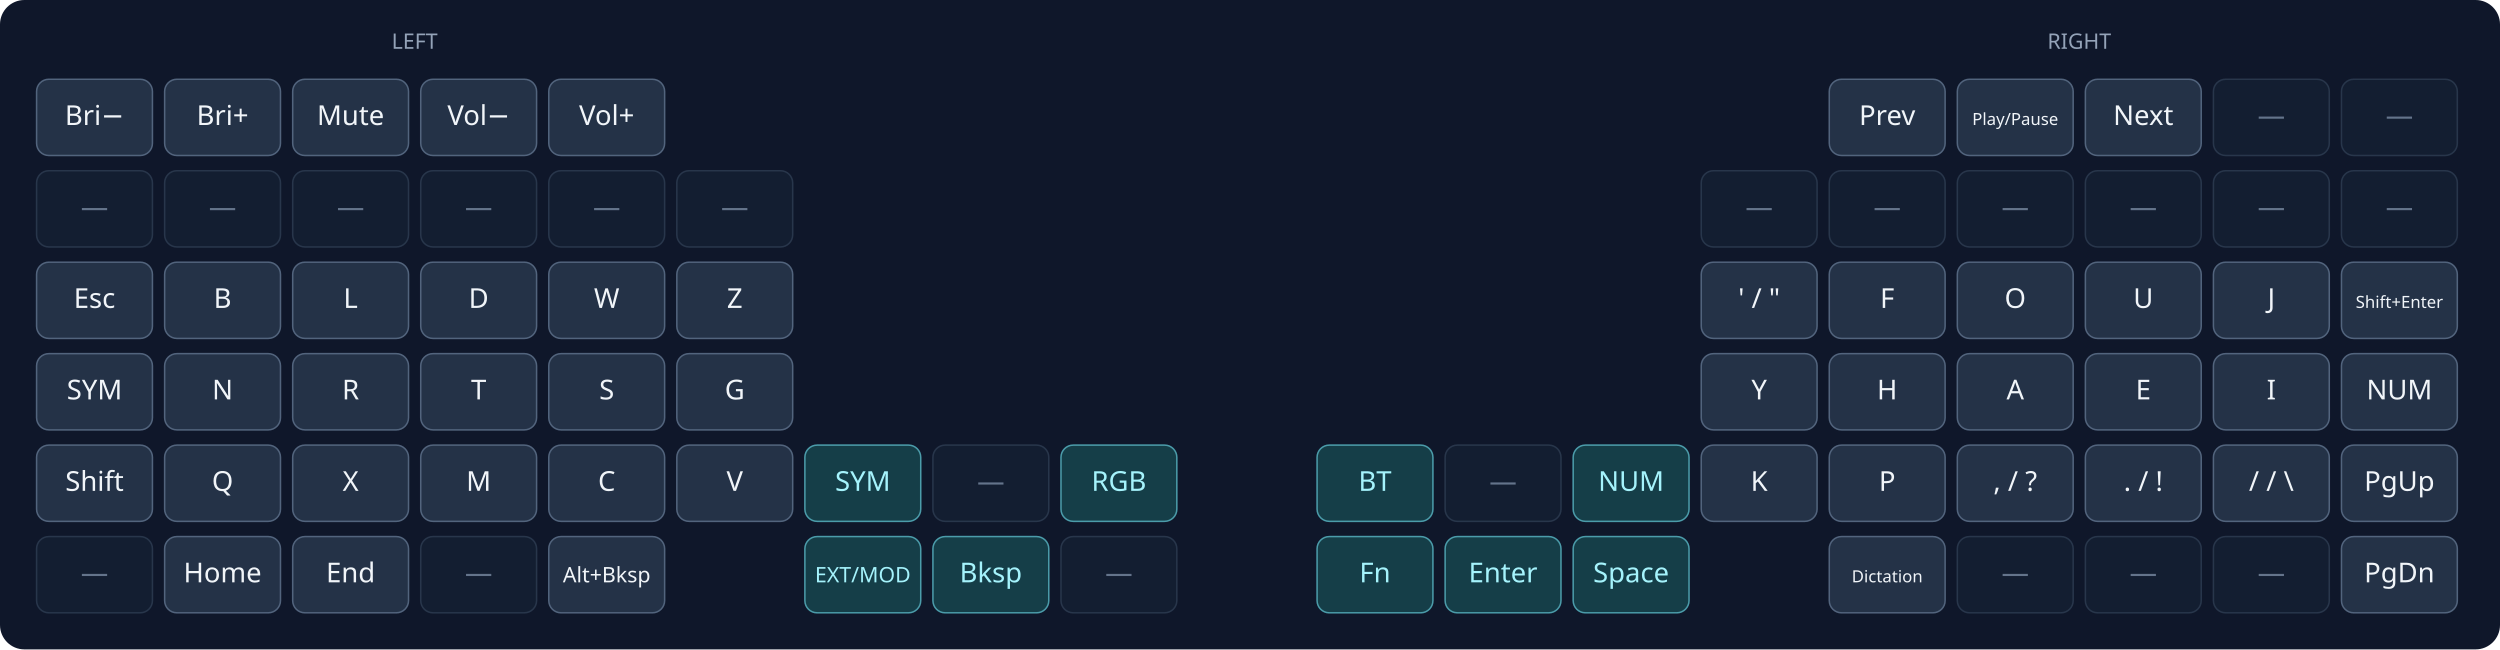
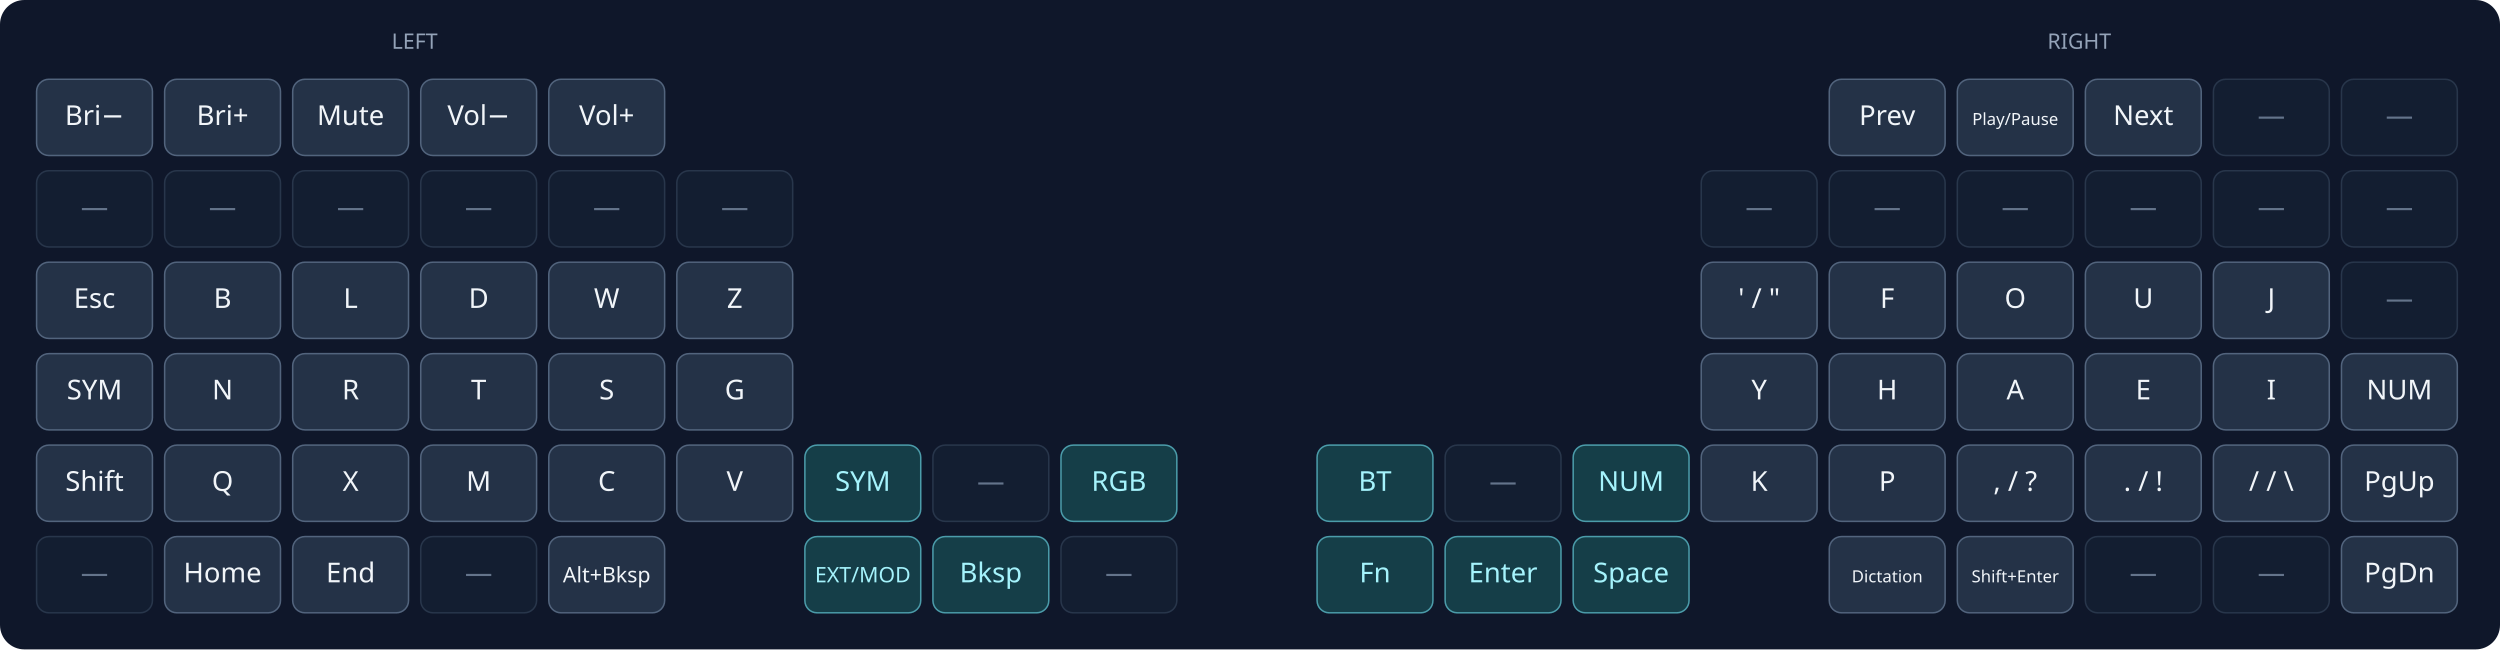
<svg xmlns="http://www.w3.org/2000/svg" width="1640" height="426" viewBox="0 0 1640 426" role="img" aria-labelledby="title desc">
  <rect width="1640" height="426" rx="16" fill="#0f172a" />
  <g font-family="system-ui, sans-serif" text-anchor="middle">
    <text x="272" y="32" fill="#94a3b8" font-size="14">LEFT</text>
    <text x="1364" y="32" fill="#94a3b8" font-size="14">RIGHT</text>
    <g data-position="0" data-binding="&amp;kp C_BRI_DN">
      <rect x="24" y="52" width="76" height="50" rx="8" fill="#243247" stroke="#52647d" />
      <text x="62" y="82" fill="#f1f5f9" font-size="18">Bri−</text>
    </g>
    <g data-position="1" data-binding="&amp;kp C_BRI_UP">
      <rect x="108" y="52" width="76" height="50" rx="8" fill="#243247" stroke="#52647d" />
      <text x="146" y="82" fill="#f1f5f9" font-size="18">Bri+</text>
    </g>
    <g data-position="2" data-binding="&amp;kp C_MUTE">
      <rect x="192" y="52" width="76" height="50" rx="8" fill="#243247" stroke="#52647d" />
      <text x="230" y="82" fill="#f1f5f9" font-size="18">Mute</text>
    </g>
    <g data-position="3" data-binding="&amp;kp C_VOL_DN">
      <rect x="276" y="52" width="76" height="50" rx="8" fill="#243247" stroke="#52647d" />
      <text x="314" y="82" fill="#f1f5f9" font-size="18">Vol−</text>
    </g>
    <g data-position="4" data-binding="&amp;kp C_VOL_UP">
      <rect x="360" y="52" width="76" height="50" rx="8" fill="#243247" stroke="#52647d" />
      <text x="398" y="82" fill="#f1f5f9" font-size="18">Vol+</text>
    </g>
    <g data-position="5" data-binding="&amp;kp C_PREV">
      <rect x="1200" y="52" width="76" height="50" rx="8" fill="#243247" stroke="#52647d" />
      <text x="1238" y="82" fill="#f1f5f9" font-size="18">Prev</text>
    </g>
    <g data-position="6" data-binding="&amp;kp C_PP">
      <rect x="1284" y="52" width="76" height="50" rx="8" fill="#243247" stroke="#52647d" />
      <text x="1322" y="82" fill="#f1f5f9" font-size="11">Play/Pause</text>
    </g>
    <g data-position="7" data-binding="&amp;kp C_NEXT">
      <rect x="1368" y="52" width="76" height="50" rx="8" fill="#243247" stroke="#52647d" />
      <text x="1406" y="82" fill="#f1f5f9" font-size="18">Next</text>
    </g>
    <g data-position="8" data-binding="&amp;none">
      <rect x="1452" y="52" width="76" height="50" rx="8" fill="#131e31" stroke="#28364b" />
      <text x="1490" y="82" fill="#64748b" font-size="18">—</text>
    </g>
    <g data-position="9" data-binding="&amp;none">
      <rect x="1536" y="52" width="76" height="50" rx="8" fill="#131e31" stroke="#28364b" />
      <text x="1574" y="82" fill="#64748b" font-size="18">—</text>
    </g>
    <g data-position="10" data-binding="&amp;none">
      <rect x="24" y="112" width="76" height="50" rx="8" fill="#131e31" stroke="#28364b" />
      <text x="62" y="142" fill="#64748b" font-size="18">—</text>
    </g>
    <g data-position="11" data-binding="&amp;none">
      <rect x="108" y="112" width="76" height="50" rx="8" fill="#131e31" stroke="#28364b" />
      <text x="146" y="142" fill="#64748b" font-size="18">—</text>
    </g>
    <g data-position="12" data-binding="&amp;none">
      <rect x="192" y="112" width="76" height="50" rx="8" fill="#131e31" stroke="#28364b" />
      <text x="230" y="142" fill="#64748b" font-size="18">—</text>
    </g>
    <g data-position="13" data-binding="&amp;none">
      <rect x="276" y="112" width="76" height="50" rx="8" fill="#131e31" stroke="#28364b" />
      <text x="314" y="142" fill="#64748b" font-size="18">—</text>
    </g>
    <g data-position="14" data-binding="&amp;none">
      <rect x="360" y="112" width="76" height="50" rx="8" fill="#131e31" stroke="#28364b" />
      <text x="398" y="142" fill="#64748b" font-size="18">—</text>
    </g>
    <g data-position="15" data-binding="&amp;none">
      <rect x="444" y="112" width="76" height="50" rx="8" fill="#131e31" stroke="#28364b" />
      <text x="482" y="142" fill="#64748b" font-size="18">—</text>
    </g>
    <g data-position="16" data-binding="&amp;none">
      <rect x="1116" y="112" width="76" height="50" rx="8" fill="#131e31" stroke="#28364b" />
      <text x="1154" y="142" fill="#64748b" font-size="18">—</text>
    </g>
    <g data-position="17" data-binding="&amp;none">
      <rect x="1200" y="112" width="76" height="50" rx="8" fill="#131e31" stroke="#28364b" />
      <text x="1238" y="142" fill="#64748b" font-size="18">—</text>
    </g>
    <g data-position="18" data-binding="&amp;none">
      <rect x="1284" y="112" width="76" height="50" rx="8" fill="#131e31" stroke="#28364b" />
      <text x="1322" y="142" fill="#64748b" font-size="18">—</text>
    </g>
    <g data-position="19" data-binding="&amp;none">
      <rect x="1368" y="112" width="76" height="50" rx="8" fill="#131e31" stroke="#28364b" />
      <text x="1406" y="142" fill="#64748b" font-size="18">—</text>
    </g>
    <g data-position="20" data-binding="&amp;none">
      <rect x="1452" y="112" width="76" height="50" rx="8" fill="#131e31" stroke="#28364b" />
      <text x="1490" y="142" fill="#64748b" font-size="18">—</text>
    </g>
    <g data-position="21" data-binding="&amp;none">
      <rect x="1536" y="112" width="76" height="50" rx="8" fill="#131e31" stroke="#28364b" />
      <text x="1574" y="142" fill="#64748b" font-size="18">—</text>
    </g>
    <g data-position="22" data-binding="&amp;kp ESC">
      <rect x="24" y="172" width="76" height="50" rx="8" fill="#243247" stroke="#52647d" />
      <text x="62" y="202" fill="#f1f5f9" font-size="18">Esc</text>
    </g>
    <g data-position="23" data-binding="&amp;kp B">
      <rect x="108" y="172" width="76" height="50" rx="8" fill="#243247" stroke="#52647d" />
      <text x="146" y="202" fill="#f1f5f9" font-size="18">B</text>
    </g>
    <g data-position="24" data-binding="&amp;kp L">
      <rect x="192" y="172" width="76" height="50" rx="8" fill="#243247" stroke="#52647d" />
      <text x="230" y="202" fill="#f1f5f9" font-size="18">L</text>
    </g>
    <g data-position="25" data-binding="&amp;kp D">
      <rect x="276" y="172" width="76" height="50" rx="8" fill="#243247" stroke="#52647d" />
      <text x="314" y="202" fill="#f1f5f9" font-size="18">D</text>
    </g>
    <g data-position="26" data-binding="&amp;kp W">
      <rect x="360" y="172" width="76" height="50" rx="8" fill="#243247" stroke="#52647d" />
      <text x="398" y="202" fill="#f1f5f9" font-size="18">W</text>
    </g>
    <g data-position="27" data-binding="&amp;kp Z">
      <rect x="444" y="172" width="76" height="50" rx="8" fill="#243247" stroke="#52647d" />
      <text x="482" y="202" fill="#f1f5f9" font-size="18">Z</text>
    </g>
    <g data-position="28" data-binding="&amp;apo_dquote">
      <rect x="1116" y="172" width="76" height="50" rx="8" fill="#243247" stroke="#52647d" />
      <text x="1154" y="202" fill="#f1f5f9" font-size="18">' / "</text>
    </g>
    <g data-position="29" data-binding="&amp;kp F">
      <rect x="1200" y="172" width="76" height="50" rx="8" fill="#243247" stroke="#52647d" />
      <text x="1238" y="202" fill="#f1f5f9" font-size="18">F</text>
    </g>
    <g data-position="30" data-binding="&amp;kp O">
      <rect x="1284" y="172" width="76" height="50" rx="8" fill="#243247" stroke="#52647d" />
      <text x="1322" y="202" fill="#f1f5f9" font-size="18">O</text>
    </g>
    <g data-position="31" data-binding="&amp;kp U">
      <rect x="1368" y="172" width="76" height="50" rx="8" fill="#243247" stroke="#52647d" />
      <text x="1406" y="202" fill="#f1f5f9" font-size="18">U</text>
    </g>
    <g data-position="32" data-binding="&amp;kp J">
      <rect x="1452" y="172" width="76" height="50" rx="8" fill="#243247" stroke="#52647d" />
      <text x="1490" y="202" fill="#f1f5f9" font-size="18">J</text>
    </g>
-     <g data-position="33" data-binding="&amp;kp LS(RET)">
-       <rect x="1536" y="172" width="76" height="50" rx="8" fill="#243247" stroke="#52647d" />
-       <text x="1574" y="202" fill="#f1f5f9" font-size="11">Shift+Enter</text>
+     <g data-position="33" data-binding="&amp;none">
+       <rect x="1536" y="172" width="76" height="50" rx="8" fill="#131e31" stroke="#28364b" />
+       <text x="1574" y="202" fill="#64748b" font-size="18">—</text>
    </g>
    <g data-position="34" data-binding="&amp;sticky_layer SYM">
      <rect x="24" y="232" width="76" height="50" rx="8" fill="#243247" stroke="#52647d" />
      <text x="62" y="262" fill="#f1f5f9" font-size="18">SYM</text>
    </g>
    <g data-position="35" data-binding="&amp;kp N">
      <rect x="108" y="232" width="76" height="50" rx="8" fill="#243247" stroke="#52647d" />
      <text x="146" y="262" fill="#f1f5f9" font-size="18">N</text>
    </g>
    <g data-position="36" data-binding="&amp;kp R">
      <rect x="192" y="232" width="76" height="50" rx="8" fill="#243247" stroke="#52647d" />
      <text x="230" y="262" fill="#f1f5f9" font-size="18">R</text>
    </g>
    <g data-position="37" data-binding="&amp;kp T">
      <rect x="276" y="232" width="76" height="50" rx="8" fill="#243247" stroke="#52647d" />
      <text x="314" y="262" fill="#f1f5f9" font-size="18">T</text>
    </g>
    <g data-position="38" data-binding="&amp;kp S">
      <rect x="360" y="232" width="76" height="50" rx="8" fill="#243247" stroke="#52647d" />
      <text x="398" y="262" fill="#f1f5f9" font-size="18">S</text>
    </g>
    <g data-position="39" data-binding="&amp;kp G">
      <rect x="444" y="232" width="76" height="50" rx="8" fill="#243247" stroke="#52647d" />
      <text x="482" y="262" fill="#f1f5f9" font-size="18">G</text>
    </g>
    <g data-position="40" data-binding="&amp;kp Y">
      <rect x="1116" y="232" width="76" height="50" rx="8" fill="#243247" stroke="#52647d" />
      <text x="1154" y="262" fill="#f1f5f9" font-size="18">Y</text>
    </g>
    <g data-position="41" data-binding="&amp;kp H">
      <rect x="1200" y="232" width="76" height="50" rx="8" fill="#243247" stroke="#52647d" />
      <text x="1238" y="262" fill="#f1f5f9" font-size="18">H</text>
    </g>
    <g data-position="42" data-binding="&amp;kp A">
      <rect x="1284" y="232" width="76" height="50" rx="8" fill="#243247" stroke="#52647d" />
      <text x="1322" y="262" fill="#f1f5f9" font-size="18">A</text>
    </g>
    <g data-position="43" data-binding="&amp;kp E">
      <rect x="1368" y="232" width="76" height="50" rx="8" fill="#243247" stroke="#52647d" />
      <text x="1406" y="262" fill="#f1f5f9" font-size="18">E</text>
    </g>
    <g data-position="44" data-binding="&amp;kp I">
      <rect x="1452" y="232" width="76" height="50" rx="8" fill="#243247" stroke="#52647d" />
      <text x="1490" y="262" fill="#f1f5f9" font-size="18">I</text>
    </g>
    <g data-position="45" data-binding="&amp;sticky_layer NUM">
      <rect x="1536" y="232" width="76" height="50" rx="8" fill="#243247" stroke="#52647d" />
      <text x="1574" y="262" fill="#f1f5f9" font-size="18">NUM</text>
    </g>
    <g data-position="46" data-binding="&amp;kp LSHFT">
      <rect x="24" y="292" width="76" height="50" rx="8" fill="#243247" stroke="#52647d" />
      <text x="62" y="322" fill="#f1f5f9" font-size="18">Shift</text>
    </g>
    <g data-position="47" data-binding="&amp;kp Q">
      <rect x="108" y="292" width="76" height="50" rx="8" fill="#243247" stroke="#52647d" />
      <text x="146" y="322" fill="#f1f5f9" font-size="18">Q</text>
    </g>
    <g data-position="48" data-binding="&amp;kp X">
      <rect x="192" y="292" width="76" height="50" rx="8" fill="#243247" stroke="#52647d" />
      <text x="230" y="322" fill="#f1f5f9" font-size="18">X</text>
    </g>
    <g data-position="49" data-binding="&amp;kp M">
      <rect x="276" y="292" width="76" height="50" rx="8" fill="#243247" stroke="#52647d" />
      <text x="314" y="322" fill="#f1f5f9" font-size="18">M</text>
    </g>
    <g data-position="50" data-binding="&amp;kp C">
      <rect x="360" y="292" width="76" height="50" rx="8" fill="#243247" stroke="#52647d" />
      <text x="398" y="322" fill="#f1f5f9" font-size="18">C</text>
    </g>
    <g data-position="51" data-binding="&amp;kp V">
      <rect x="444" y="292" width="76" height="50" rx="8" fill="#243247" stroke="#52647d" />
      <text x="482" y="322" fill="#f1f5f9" font-size="18">V</text>
    </g>
    <g data-position="52" data-binding="&amp;sticky_layer SYM">
      <rect x="528" y="292" width="76" height="50" rx="8" fill="#153e48" stroke="#4b9caa" />
      <text x="566" y="322" fill="#a5f3fc" font-size="18">SYM</text>
    </g>
    <g data-position="53" data-binding="&amp;none">
      <rect x="612" y="292" width="76" height="50" rx="8" fill="#131e31" stroke="#28364b" />
      <text x="650" y="322" fill="#64748b" font-size="18">—</text>
    </g>
    <g data-position="54" data-binding="&amp;mo RGB">
      <rect x="696" y="292" width="76" height="50" rx="8" fill="#153e48" stroke="#4b9caa" />
      <text x="734" y="322" fill="#a5f3fc" font-size="18">RGB</text>
    </g>
    <g data-position="55" data-binding="&amp;mo BT">
      <rect x="864" y="292" width="76" height="50" rx="8" fill="#153e48" stroke="#4b9caa" />
      <text x="902" y="322" fill="#a5f3fc" font-size="18">BT</text>
    </g>
    <g data-position="56" data-binding="&amp;none">
      <rect x="948" y="292" width="76" height="50" rx="8" fill="#131e31" stroke="#28364b" />
      <text x="986" y="322" fill="#64748b" font-size="18">—</text>
    </g>
    <g data-position="57" data-binding="&amp;sticky_layer NUM">
      <rect x="1032" y="292" width="76" height="50" rx="8" fill="#153e48" stroke="#4b9caa" />
      <text x="1070" y="322" fill="#a5f3fc" font-size="18">NUM</text>
    </g>
    <g data-position="58" data-binding="&amp;kp K">
      <rect x="1116" y="292" width="76" height="50" rx="8" fill="#243247" stroke="#52647d" />
      <text x="1154" y="322" fill="#f1f5f9" font-size="18">K</text>
    </g>
    <g data-position="59" data-binding="&amp;kp P">
      <rect x="1200" y="292" width="76" height="50" rx="8" fill="#243247" stroke="#52647d" />
      <text x="1238" y="322" fill="#f1f5f9" font-size="18">P</text>
    </g>
    <g data-position="60" data-binding="&amp;comma_qmark">
      <rect x="1284" y="292" width="76" height="50" rx="8" fill="#243247" stroke="#52647d" />
      <text x="1322" y="322" fill="#f1f5f9" font-size="18">, / ?</text>
    </g>
    <g data-position="61" data-binding="&amp;dot_excl">
      <rect x="1368" y="292" width="76" height="50" rx="8" fill="#243247" stroke="#52647d" />
      <text x="1406" y="322" fill="#f1f5f9" font-size="18">. / !</text>
    </g>
    <g data-position="62" data-binding="&amp;slash_bslash">
      <rect x="1452" y="292" width="76" height="50" rx="8" fill="#243247" stroke="#52647d" />
      <text x="1490" y="322" fill="#f1f5f9" font-size="18">/ / \</text>
    </g>
    <g data-position="63" data-binding="&amp;kp PG_UP">
      <rect x="1536" y="292" width="76" height="50" rx="8" fill="#243247" stroke="#52647d" />
      <text x="1574" y="322" fill="#f1f5f9" font-size="18">PgUp</text>
    </g>
    <g data-position="64" data-binding="&amp;none">
      <rect x="24" y="352" width="76" height="50" rx="8" fill="#131e31" stroke="#28364b" />
      <text x="62" y="382" fill="#64748b" font-size="18">—</text>
    </g>
    <g data-position="65" data-binding="&amp;kp HOME">
      <rect x="108" y="352" width="76" height="50" rx="8" fill="#243247" stroke="#52647d" />
      <text x="146" y="382" fill="#f1f5f9" font-size="18">Home</text>
    </g>
    <g data-position="66" data-binding="&amp;kp END">
      <rect x="192" y="352" width="76" height="50" rx="8" fill="#243247" stroke="#52647d" />
      <text x="230" y="382" fill="#f1f5f9" font-size="18">End</text>
    </g>
    <g data-position="67" data-binding="&amp;none">
      <rect x="276" y="352" width="76" height="50" rx="8" fill="#131e31" stroke="#28364b" />
      <text x="314" y="382" fill="#64748b" font-size="18">—</text>
    </g>
    <g data-position="68" data-binding="&amp;kp LA(BSPC)">
      <rect x="360" y="352" width="76" height="50" rx="8" fill="#243247" stroke="#52647d" />
      <text x="398" y="382" fill="#f1f5f9" font-size="14">Alt+Bksp</text>
    </g>
    <g data-position="69" data-binding="&amp;ext_mod EXT MOD">
      <rect x="528" y="352" width="76" height="50" rx="8" fill="#153e48" stroke="#4b9caa" />
      <text x="566" y="382" fill="#a5f3fc" font-size="14">EXT/MOD</text>
    </g>
    <g data-position="70" data-binding="&amp;kp BSPC">
      <rect x="612" y="352" width="76" height="50" rx="8" fill="#153e48" stroke="#4b9caa" />
      <text x="650" y="382" fill="#a5f3fc" font-size="18">Bksp</text>
    </g>
    <g data-position="71" data-binding="&amp;none">
      <rect x="696" y="352" width="76" height="50" rx="8" fill="#131e31" stroke="#28364b" />
      <text x="734" y="382" fill="#64748b" font-size="18">—</text>
    </g>
    <g data-position="72" data-binding="&amp;mo FN">
      <rect x="864" y="352" width="76" height="50" rx="8" fill="#153e48" stroke="#4b9caa" />
      <text x="902" y="382" fill="#a5f3fc" font-size="18">Fn</text>
    </g>
    <g data-position="73" data-binding="&amp;kp RET">
      <rect x="948" y="352" width="76" height="50" rx="8" fill="#153e48" stroke="#4b9caa" />
      <text x="986" y="382" fill="#a5f3fc" font-size="18">Enter</text>
    </g>
    <g data-position="74" data-binding="&amp;kp SPACE">
      <rect x="1032" y="352" width="76" height="50" rx="8" fill="#153e48" stroke="#4b9caa" />
      <text x="1070" y="382" fill="#a5f3fc" font-size="18">Space</text>
    </g>
    <g data-position="75" data-binding="&amp;kp RALT">
      <rect x="1200" y="352" width="76" height="50" rx="8" fill="#243247" stroke="#52647d" />
      <text x="1238" y="382" fill="#f1f5f9" font-size="11">Dictation</text>
    </g>
-     <g data-position="76" data-binding="&amp;none">
-       <rect x="1284" y="352" width="76" height="50" rx="8" fill="#131e31" stroke="#28364b" />
-       <text x="1322" y="382" fill="#64748b" font-size="18">—</text>
+     <g data-position="76" data-binding="&amp;kp LS(RET)">
+       <rect x="1284" y="352" width="76" height="50" rx="8" fill="#243247" stroke="#52647d" />
+       <text x="1322" y="382" fill="#f1f5f9" font-size="11">Shift+Enter</text>
    </g>
    <g data-position="77" data-binding="&amp;none">
      <rect x="1368" y="352" width="76" height="50" rx="8" fill="#131e31" stroke="#28364b" />
      <text x="1406" y="382" fill="#64748b" font-size="18">—</text>
    </g>
    <g data-position="78" data-binding="&amp;none">
      <rect x="1452" y="352" width="76" height="50" rx="8" fill="#131e31" stroke="#28364b" />
      <text x="1490" y="382" fill="#64748b" font-size="18">—</text>
    </g>
    <g data-position="79" data-binding="&amp;kp PG_DN">
      <rect x="1536" y="352" width="76" height="50" rx="8" fill="#243247" stroke="#52647d" />
      <text x="1574" y="382" fill="#f1f5f9" font-size="18">PgDn</text>
    </g>
  </g>
</svg>
